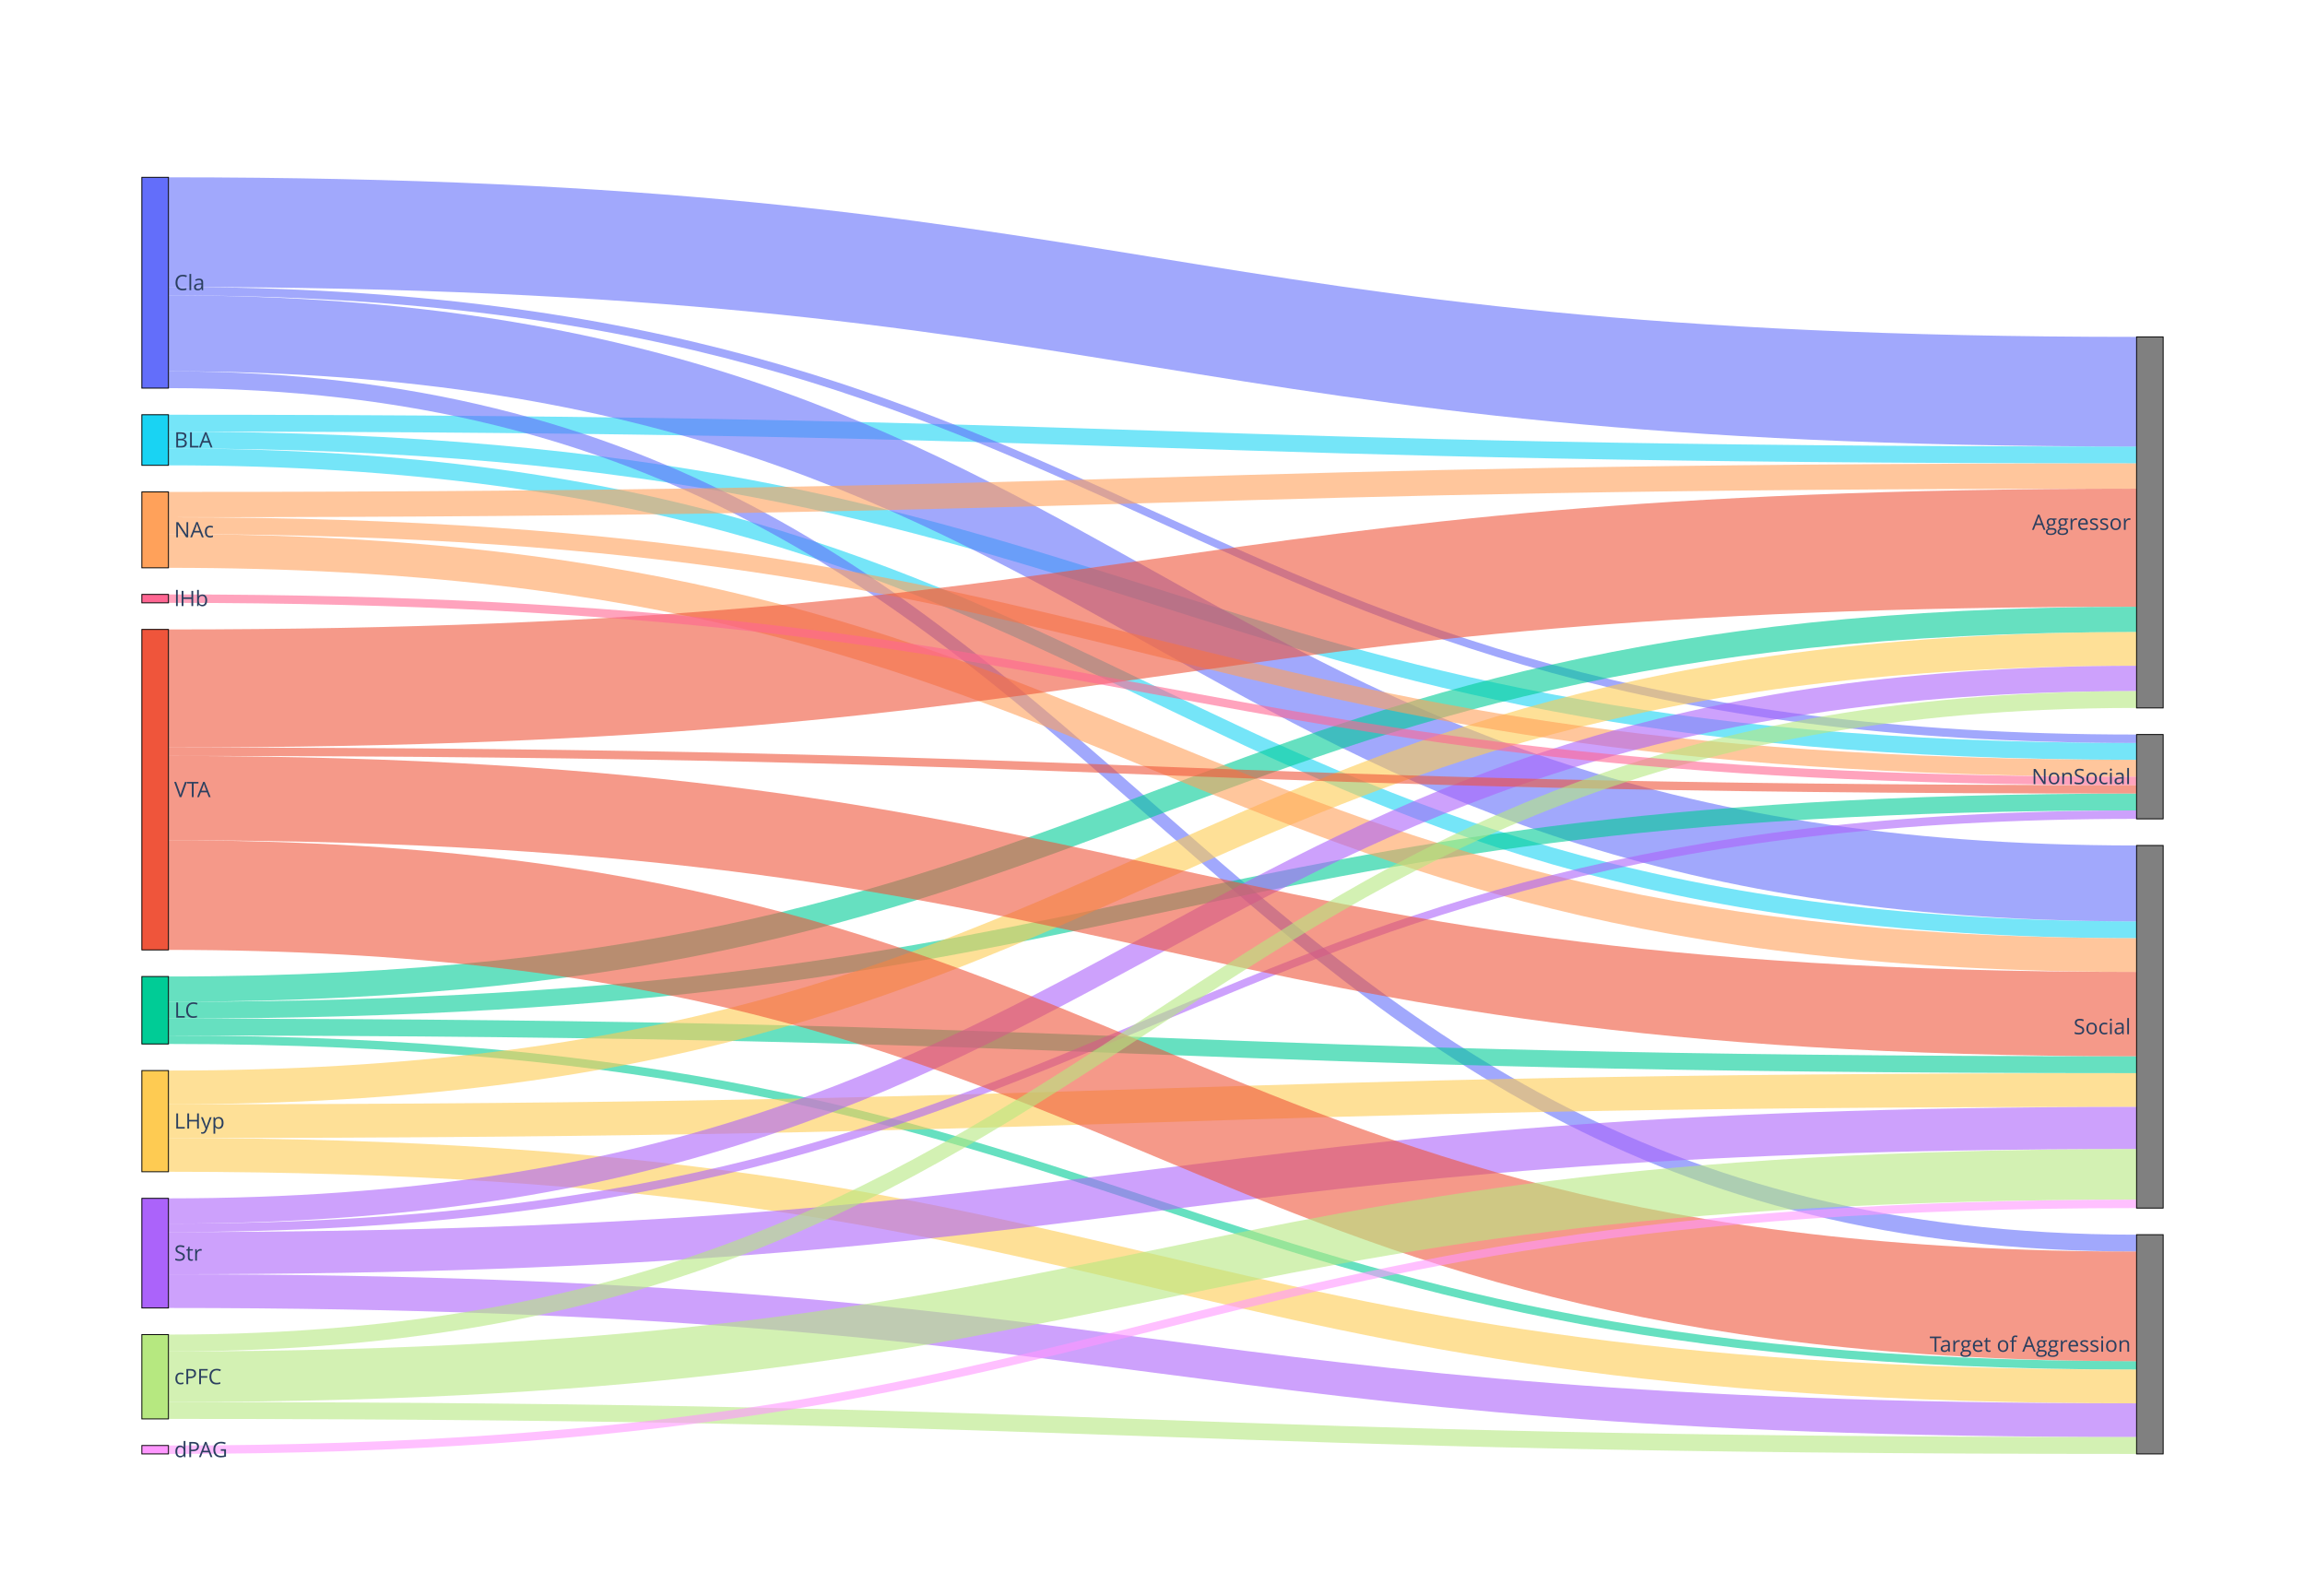
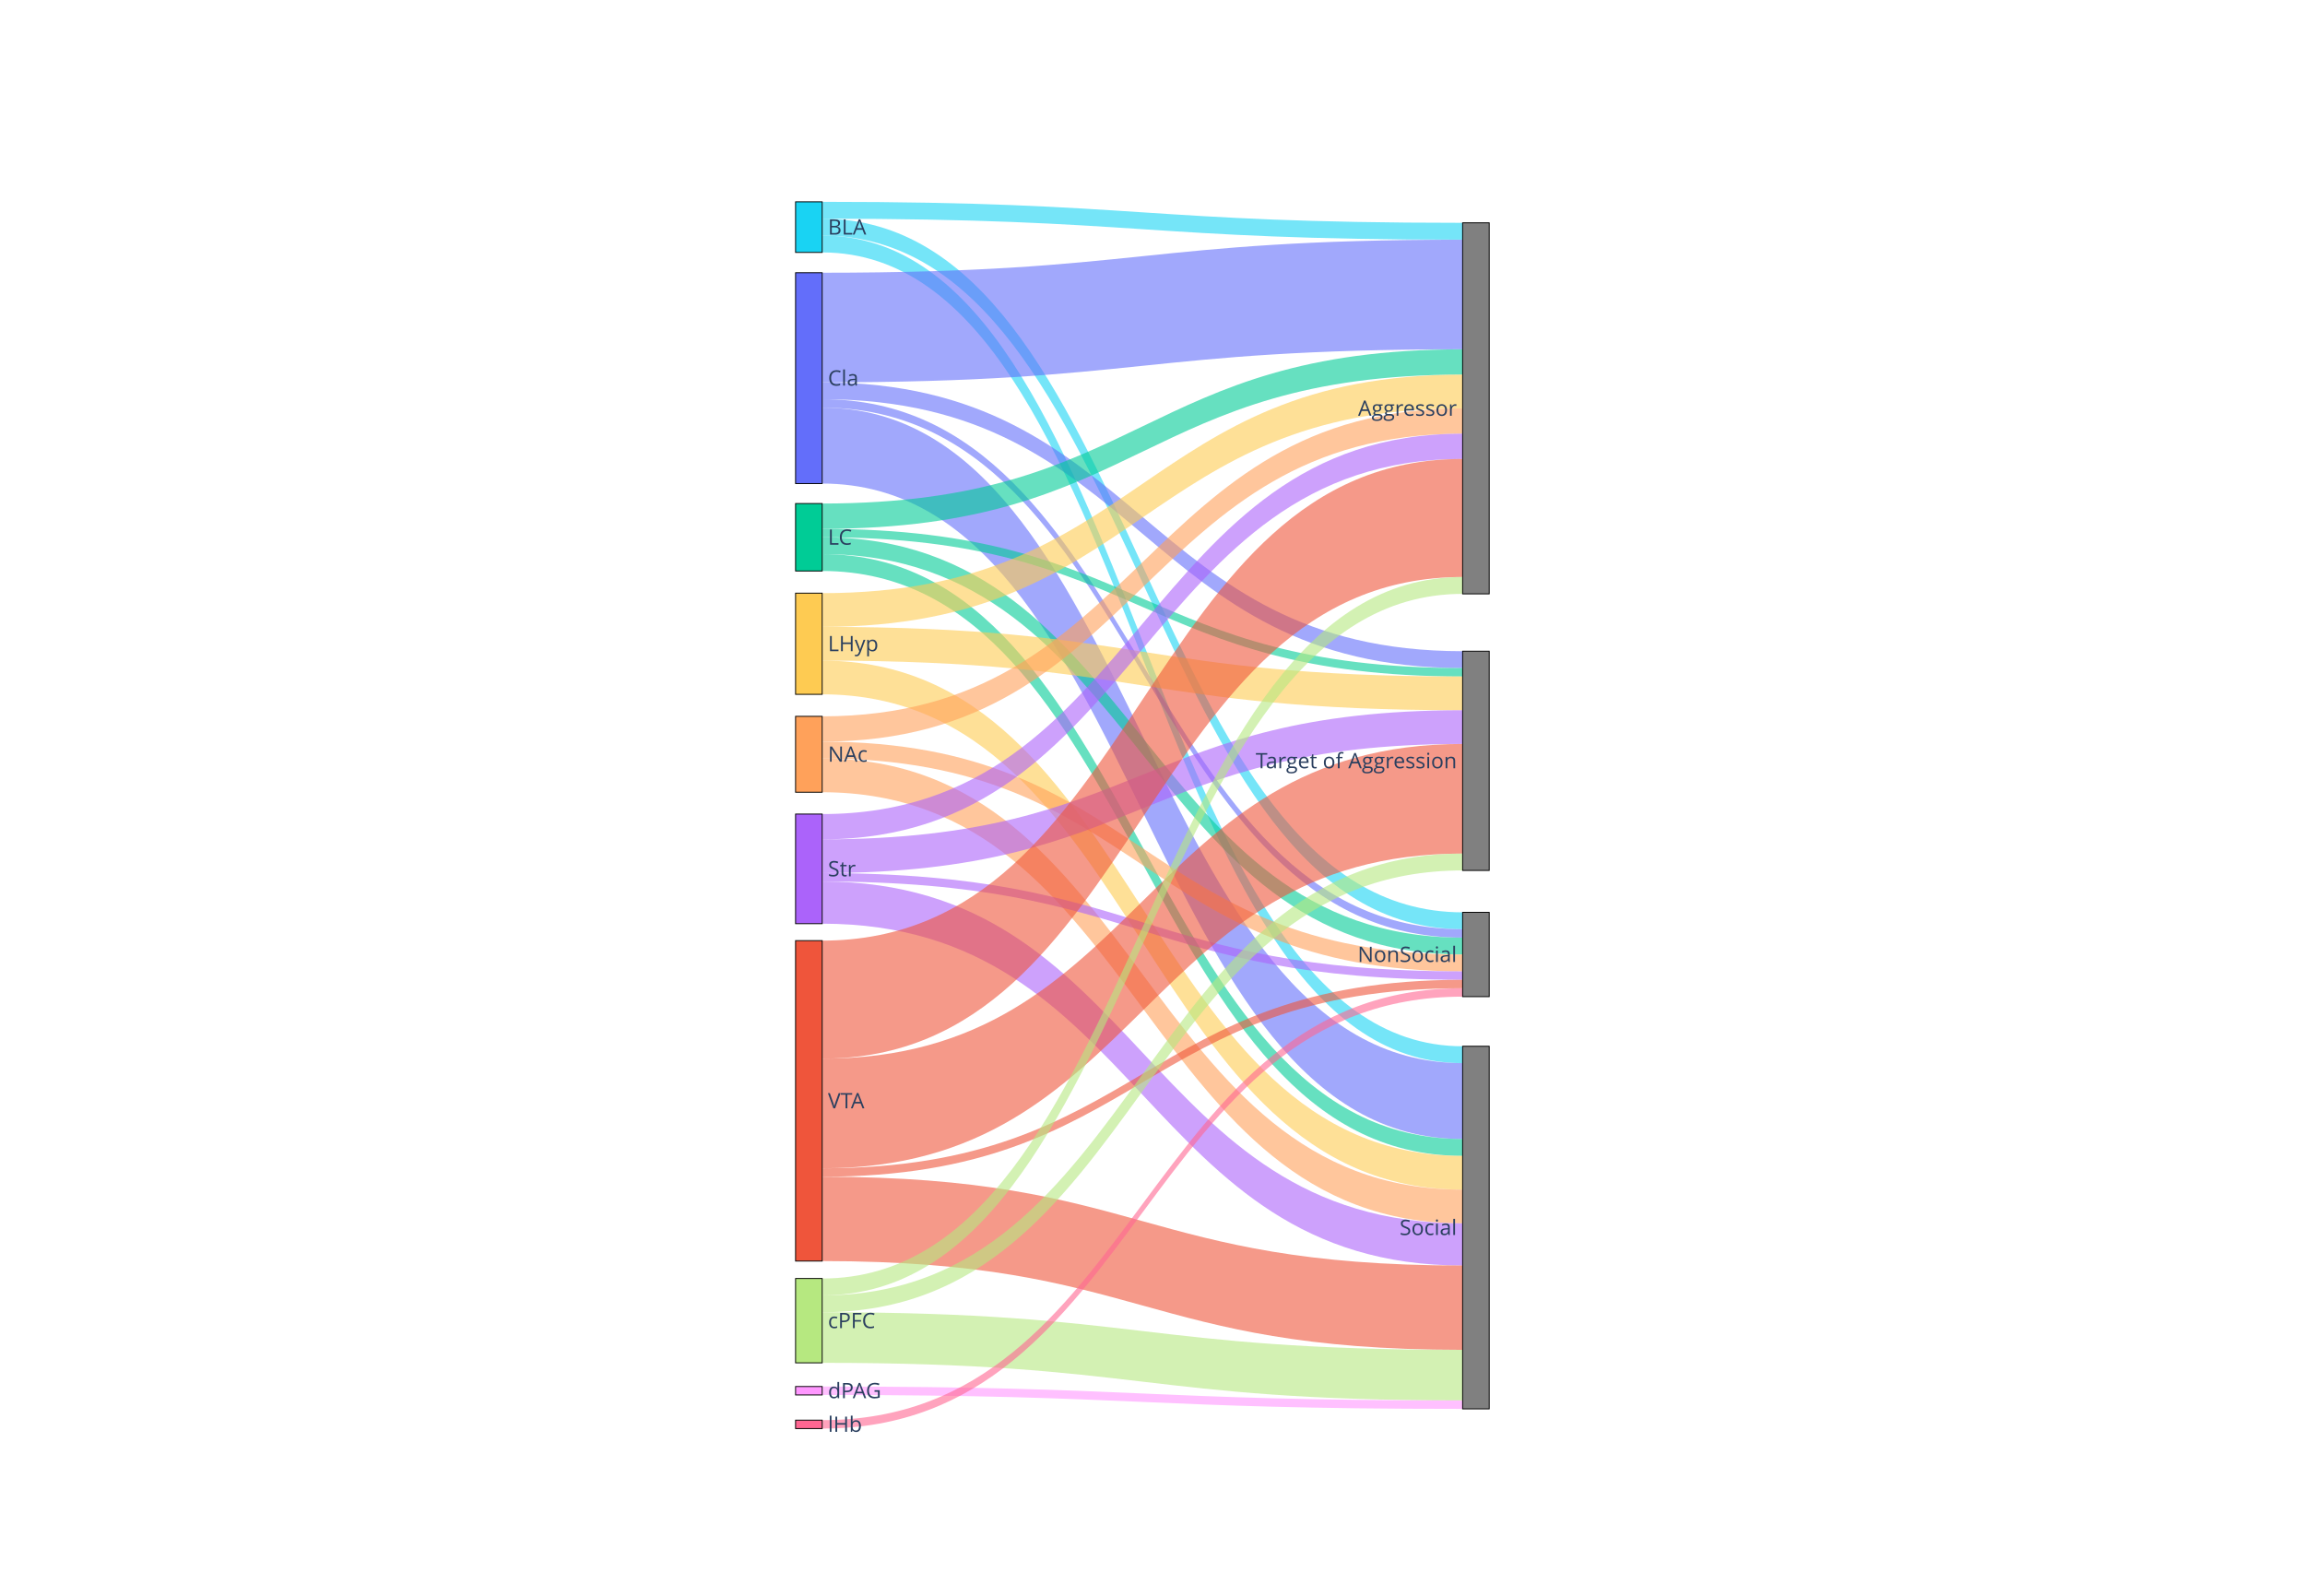
- <svg xmlns="http://www.w3.org/2000/svg" class="main-svg" width="1300" height="900" viewBox="0 0 1300 900" style="">
+ <svg xmlns="http://www.w3.org/2000/svg" class="main-svg" width="1300" height="900" style="" viewBox="0 0 1300 900">
  <rect x="0" y="0" width="1300" height="900" style="fill: rgb(255, 255, 255); fill-opacity: 1;" />
-   <defs id="defs-246e08">
+   <defs id="defs-c82673">
    <g class="clips" />
    <g class="gradients" />
    <g class="patterns" />
  </defs>
  <g class="bglayer" />
  <g class="layer-below">
    <g class="imagelayer" />
    <g class="shapelayer" />
  </g>
  <g class="cartesianlayer" />
  <g class="polarlayer" />
  <g class="smithlayer" />
  <g class="ternarylayer" />
  <g class="geolayer" />
  <g class="funnelarealayer" />
  <g class="pielayer" />
  <g class="iciclelayer" />
  <g class="treemaplayer" />
  <g class="sunburstlayer" />
  <g class="glimages" />
  <g class="sankey" transform="translate(80,100)matrix(1 0 0 1 0 0)" style="box-sizing: content-box; position: absolute; left: 0px; shape-rendering: geometricprecision; pointer-events: none;">
    <g class="sankey-links" style="fill: none;">
-       <path class="sankey-link" d="M15,133.902C570,133.902 570,151.829 1125,151.829L1125,161.341C570,161.341 570,143.415 15,143.415Z" style="stroke: rgb(68, 68, 68); stroke-opacity: 1; fill: rgb(25, 211, 243); fill-opacity: 0.6; stroke-width: 0; opacity: 1;" />
-       <path class="sankey-link" d="M15,143.415C570,143.415 570,319.024 1125,319.024L1125,328.537C570,328.537 570,152.927 15,152.927Z" style="stroke: rgb(68, 68, 68); stroke-opacity: 1; fill: rgb(25, 211, 243); fill-opacity: 0.6; stroke-width: 0; opacity: 1;" />
-       <path class="sankey-link" d="M15,152.927C570,152.927 570,419.634 1125,419.634L1125,429.146C570,429.146 570,162.439 15,162.439Z" style="stroke: rgb(68, 68, 68); stroke-opacity: 1; fill: rgb(25, 211, 243); fill-opacity: 0.6; stroke-width: 0; opacity: 1;" />
-       <path class="sankey-link" d="M15,2.8421709430404007e-13C570,2.8421709430404007e-13 570,90 1125,90L1125,151.829C570,151.829 570,61.829 15,61.829Z" style="stroke: rgb(68, 68, 68); stroke-opacity: 1; fill: rgb(99, 110, 250); fill-opacity: 0.6; stroke-width: 0; opacity: 1;" />
-       <path class="sankey-link" d="M15,61.829C570,61.829 570,314.268 1125,314.268L1125,319.024C570,319.024 570,66.585 15,66.585Z" style="stroke: rgb(68, 68, 68); stroke-opacity: 1; fill: rgb(99, 110, 250); fill-opacity: 0.6; stroke-width: 0; opacity: 1;" />
-       <path class="sankey-link" d="M15,66.585C570,66.585 570,376.829 1125,376.829L1125,419.634C570,419.634 570,109.39 15,109.39Z" style="stroke: rgb(68, 68, 68); stroke-opacity: 1; fill: rgb(99, 110, 250); fill-opacity: 0.6; stroke-width: 0; opacity: 1;" />
-       <path class="sankey-link" d="M15,109.39C570,109.39 570,596.341 1125,596.341L1125,605.854C570,605.854 570,118.902 15,118.902Z" style="stroke: rgb(68, 68, 68); stroke-opacity: 1; fill: rgb(99, 110, 250); fill-opacity: 0.6; stroke-width: 0; opacity: 1;" />
-       <path class="sankey-link" d="M15,450.732C570,450.732 570,242.195 1125,242.195L1125,256.463C570,256.463 570,465 15,465Z" style="stroke: rgb(68, 68, 68); stroke-opacity: 1; fill: rgb(0, 204, 150); fill-opacity: 0.6; stroke-width: 0; opacity: 1;" />
-       <path class="sankey-link" d="M15,465C570,465 570,347.561 1125,347.561L1125,357.073C570,357.073 570,474.512 15,474.512Z" style="stroke: rgb(68, 68, 68); stroke-opacity: 1; fill: rgb(0, 204, 150); fill-opacity: 0.6; stroke-width: 0; opacity: 1;" />
-       <path class="sankey-link" d="M15,474.512C570,474.512 570,495.732 1125,495.732L1125,505.244C570,505.244 570,484.024 15,484.024Z" style="stroke: rgb(68, 68, 68); stroke-opacity: 1; fill: rgb(0, 204, 150); fill-opacity: 0.6; stroke-width: 0; opacity: 1;" />
-       <path class="sankey-link" d="M15,484.024C570,484.024 570,667.683 1125,667.683L1125,672.439C570,672.439 570,488.78 15,488.78Z" style="stroke: rgb(68, 68, 68); stroke-opacity: 1; fill: rgb(0, 204, 150); fill-opacity: 0.6; stroke-width: 0; opacity: 1;" />
-       <path class="sankey-link" d="M15,503.78C570,503.78 570,256.463 1125,256.463L1125,275.488C570,275.488 570,522.805 15,522.805Z" style="stroke: rgb(68, 68, 68); stroke-opacity: 1; fill: rgb(254, 203, 82); fill-opacity: 0.6; stroke-width: 0; opacity: 1;" />
-       <path class="sankey-link" d="M15,522.805C570,522.805 570,505.244 1125,505.244L1125,524.268C570,524.268 570,541.829 15,541.829Z" style="stroke: rgb(68, 68, 68); stroke-opacity: 1; fill: rgb(254, 203, 82); fill-opacity: 0.6; stroke-width: 0; opacity: 1;" />
-       <path class="sankey-link" d="M15,541.829C570,541.829 570,672.439 1125,672.439L1125,691.463C570,691.463 570,560.854 15,560.854Z" style="stroke: rgb(68, 68, 68); stroke-opacity: 1; fill: rgb(254, 203, 82); fill-opacity: 0.6; stroke-width: 0; opacity: 1;" />
-       <path class="sankey-link" d="M15,177.439C570,177.439 570,161.341 1125,161.341L1125,175.61C570,175.61 570,191.707 15,191.707Z" style="stroke: rgb(68, 68, 68); stroke-opacity: 1; fill: rgb(255, 161, 90); fill-opacity: 0.6; stroke-width: 0; opacity: 1;" />
-       <path class="sankey-link" d="M15,191.707C570,191.707 570,328.537 1125,328.537L1125,338.049C570,338.049 570,201.22 15,201.22Z" style="stroke: rgb(68, 68, 68); stroke-opacity: 1; fill: rgb(255, 161, 90); fill-opacity: 0.6; stroke-width: 0; opacity: 1;" />
-       <path class="sankey-link" d="M15,201.22C570,201.22 570,429.146 1125,429.146L1125,448.171C570,448.171 570,220.244 15,220.244Z" style="stroke: rgb(68, 68, 68); stroke-opacity: 1; fill: rgb(255, 161, 90); fill-opacity: 0.6; stroke-width: 0; opacity: 1;" />
-       <path class="sankey-link" d="M15,575.854C570,575.854 570,275.488 1125,275.488L1125,289.756C570,289.756 570,590.122 15,590.122Z" style="stroke: rgb(68, 68, 68); stroke-opacity: 1; fill: rgb(171, 99, 250); fill-opacity: 0.6; stroke-width: 0; opacity: 1;" />
-       <path class="sankey-link" d="M15,590.122C570,590.122 570,357.073 1125,357.073L1125,361.829C570,361.829 570,594.878 15,594.878Z" style="stroke: rgb(68, 68, 68); stroke-opacity: 1; fill: rgb(171, 99, 250); fill-opacity: 0.6; stroke-width: 0; opacity: 1;" />
-       <path class="sankey-link" d="M15,594.878C570,594.878 570,524.268 1125,524.268L1125,548.049C570,548.049 570,618.659 15,618.659Z" style="stroke: rgb(68, 68, 68); stroke-opacity: 1; fill: rgb(171, 99, 250); fill-opacity: 0.6; stroke-width: 0; opacity: 1;" />
-       <path class="sankey-link" d="M15,618.659C570,618.659 570,691.463 1125,691.463L1125,710.488C570,710.488 570,637.683 15,637.683Z" style="stroke: rgb(68, 68, 68); stroke-opacity: 1; fill: rgb(171, 99, 250); fill-opacity: 0.6; stroke-width: 0; opacity: 1;" />
-       <path class="sankey-link" d="M15,255C570,255 570,175.61 1125,175.61L1125,242.195C570,242.195 570,321.585 15,321.585Z" style="stroke: rgb(68, 68, 68); stroke-opacity: 1; fill: rgb(239, 85, 59); fill-opacity: 0.6; stroke-width: 0; opacity: 1;" />
-       <path class="sankey-link" d="M15,321.585C570,321.585 570,342.805 1125,342.805L1125,347.561C570,347.561 570,326.341 15,326.341Z" style="stroke: rgb(68, 68, 68); stroke-opacity: 1; fill: rgb(239, 85, 59); fill-opacity: 0.6; stroke-width: 0; opacity: 1;" />
-       <path class="sankey-link" d="M15,326.341C570,326.341 570,448.171 1125,448.171L1125,495.732C570,495.732 570,373.902 15,373.902Z" style="stroke: rgb(68, 68, 68); stroke-opacity: 1; fill: rgb(239, 85, 59); fill-opacity: 0.6; stroke-width: 0; opacity: 1;" />
-       <path class="sankey-link" d="M15,373.902C570,373.902 570,605.854 1125,605.854L1125,667.683C570,667.683 570,435.732 15,435.732Z" style="stroke: rgb(68, 68, 68); stroke-opacity: 1; fill: rgb(239, 85, 59); fill-opacity: 0.6; stroke-width: 0; opacity: 1;" />
-       <path class="sankey-link" d="M15,652.683C570,652.683 570,289.756 1125,289.756L1125,299.268C570,299.268 570,662.195 15,662.195Z" style="stroke: rgb(68, 68, 68); stroke-opacity: 1; fill: rgb(182, 232, 128); fill-opacity: 0.6; stroke-width: 0; opacity: 1;" />
-       <path class="sankey-link" d="M15,662.195C570,662.195 570,548.049 1125,548.049L1125,576.585C570,576.585 570,690.732 15,690.732Z" style="stroke: rgb(68, 68, 68); stroke-opacity: 1; fill: rgb(182, 232, 128); fill-opacity: 0.6; stroke-width: 0; opacity: 1;" />
-       <path class="sankey-link" d="M15,690.732C570,690.732 570,710.488 1125,710.488L1125,720C570,720 570,700.244 15,700.244Z" style="stroke: rgb(68, 68, 68); stroke-opacity: 1; fill: rgb(182, 232, 128); fill-opacity: 0.6; stroke-width: 0; opacity: 1;" />
-       <path class="sankey-link" d="M15,715.244C570,715.244 570,576.585 1125,576.585L1125,581.341C570,581.341 570,720 15,720Z" style="stroke: rgb(68, 68, 68); stroke-opacity: 1; fill: rgb(255, 151, 255); fill-opacity: 0.6; stroke-width: 0; opacity: 1;" />
-       <path class="sankey-link" d="M15,235.244C570,235.244 570,338.049 1125,338.049L1125,342.805C570,342.805 570,240 15,240Z" style="stroke: rgb(68, 68, 68); stroke-opacity: 1; fill: rgb(255, 102, 146); fill-opacity: 0.6; stroke-width: 0; opacity: 1;" />
+       <path class="sankey-link" d="M383.7,13.829C564.3,13.829 564.3,25.668 744.9,25.668L744.9,35.18C564.3,35.18 564.3,23.341 383.7,23.341Z" style="stroke: rgb(68, 68, 68); stroke-opacity: 1; fill: rgb(25, 211, 243); fill-opacity: 0.6; stroke-width: 0; opacity: 1;" />
+       <path class="sankey-link" d="M383.7,23.341C564.3,23.341 564.3,414.541 744.9,414.541L744.9,424.054C564.3,424.054 564.3,32.854 383.7,32.854Z" style="stroke: rgb(68, 68, 68); stroke-opacity: 1; fill: rgb(25, 211, 243); fill-opacity: 0.6; stroke-width: 0; opacity: 1;" />
+       <path class="sankey-link" d="M383.7,32.854C564.3,32.854 564.3,490.076 744.9,490.076L744.9,499.588C564.3,499.588 564.3,42.366 383.7,42.366Z" style="stroke: rgb(68, 68, 68); stroke-opacity: 1; fill: rgb(25, 211, 243); fill-opacity: 0.6; stroke-width: 0; opacity: 1;" />
+       <path class="sankey-link" d="M383.7,53.817C564.3,53.817 564.3,35.18 744.9,35.18L744.9,97.01C564.3,97.01 564.3,115.646 383.7,115.646Z" style="stroke: rgb(68, 68, 68); stroke-opacity: 1; fill: rgb(99, 110, 250); fill-opacity: 0.6; stroke-width: 0; opacity: 1;" />
+       <path class="sankey-link" d="M383.7,125.159C564.3,125.159 564.3,424.054 744.9,424.054L744.9,428.81C564.3,428.81 564.3,129.915 383.7,129.915Z" style="stroke: rgb(68, 68, 68); stroke-opacity: 1; fill: rgb(99, 110, 250); fill-opacity: 0.6; stroke-width: 0; opacity: 1;" />
+       <path class="sankey-link" d="M383.7,129.915C564.3,129.915 564.3,499.588 744.9,499.588L744.9,542.393C564.3,542.393 564.3,172.72 383.7,172.72Z" style="stroke: rgb(68, 68, 68); stroke-opacity: 1; fill: rgb(99, 110, 250); fill-opacity: 0.6; stroke-width: 0; opacity: 1;" />
+       <path class="sankey-link" d="M383.7,115.646C564.3,115.646 564.3,267.263 744.9,267.263L744.9,276.776C564.3,276.776 564.3,125.159 383.7,125.159Z" style="stroke: rgb(68, 68, 68); stroke-opacity: 1; fill: rgb(99, 110, 250); fill-opacity: 0.6; stroke-width: 0; opacity: 1;" />
+       <path class="sankey-link" d="M383.7,183.98C564.3,183.98 564.3,97.01 744.9,97.01L744.9,111.278C564.3,111.278 564.3,198.249 383.7,198.249Z" style="stroke: rgb(68, 68, 68); stroke-opacity: 1; fill: rgb(0, 204, 150); fill-opacity: 0.6; stroke-width: 0; opacity: 1;" />
+       <path class="sankey-link" d="M383.7,203.005C564.3,203.005 564.3,428.81 744.9,428.81L744.9,438.322C564.3,438.322 564.3,212.517 383.7,212.517Z" style="stroke: rgb(68, 68, 68); stroke-opacity: 1; fill: rgb(0, 204, 150); fill-opacity: 0.6; stroke-width: 0; opacity: 1;" />
+       <path class="sankey-link" d="M383.7,212.517C564.3,212.517 564.3,542.393 744.9,542.393L744.9,551.905C564.3,551.905 564.3,222.029 383.7,222.029Z" style="stroke: rgb(68, 68, 68); stroke-opacity: 1; fill: rgb(0, 204, 150); fill-opacity: 0.6; stroke-width: 0; opacity: 1;" />
+       <path class="sankey-link" d="M383.7,198.249C564.3,198.249 564.3,276.776 744.9,276.776L744.9,281.532C564.3,281.532 564.3,203.005 383.7,203.005Z" style="stroke: rgb(68, 68, 68); stroke-opacity: 1; fill: rgb(0, 204, 150); fill-opacity: 0.6; stroke-width: 0; opacity: 1;" />
+       <path class="sankey-link" d="M383.7,234.527C564.3,234.527 564.3,111.278 744.9,111.278L744.9,130.302C564.3,130.302 564.3,253.551 383.7,253.551Z" style="stroke: rgb(68, 68, 68); stroke-opacity: 1; fill: rgb(254, 203, 82); fill-opacity: 0.6; stroke-width: 0; opacity: 1;" />
+       <path class="sankey-link" d="M383.7,272.576C564.3,272.576 564.3,551.905 744.9,551.905L744.9,570.929C564.3,570.929 564.3,291.6 383.7,291.6Z" style="stroke: rgb(68, 68, 68); stroke-opacity: 1; fill: rgb(254, 203, 82); fill-opacity: 0.6; stroke-width: 0; opacity: 1;" />
+       <path class="sankey-link" d="M383.7,253.551C564.3,253.551 564.3,281.532 744.9,281.532L744.9,300.556C564.3,300.556 564.3,272.576 383.7,272.576Z" style="stroke: rgb(68, 68, 68); stroke-opacity: 1; fill: rgb(254, 203, 82); fill-opacity: 0.6; stroke-width: 0; opacity: 1;" />
+       <path class="sankey-link" d="M383.7,304.002C564.3,304.002 564.3,130.302 744.9,130.302L744.9,144.571C564.3,144.571 564.3,318.271 383.7,318.271Z" style="stroke: rgb(68, 68, 68); stroke-opacity: 1; fill: rgb(255, 161, 90); fill-opacity: 0.6; stroke-width: 0; opacity: 1;" />
+       <path class="sankey-link" d="M383.7,318.271C564.3,318.271 564.3,438.322 744.9,438.322L744.9,447.834C564.3,447.834 564.3,327.783 383.7,327.783Z" style="stroke: rgb(68, 68, 68); stroke-opacity: 1; fill: rgb(255, 161, 90); fill-opacity: 0.6; stroke-width: 0; opacity: 1;" />
+       <path class="sankey-link" d="M383.7,327.783C564.3,327.783 564.3,570.929 744.9,570.929L744.9,589.954C564.3,589.954 564.3,346.807 383.7,346.807Z" style="stroke: rgb(68, 68, 68); stroke-opacity: 1; fill: rgb(255, 161, 90); fill-opacity: 0.6; stroke-width: 0; opacity: 1;" />
+       <path class="sankey-link" d="M383.7,359.115C564.3,359.115 564.3,144.571 744.9,144.571L744.9,158.839C564.3,158.839 564.3,373.383 383.7,373.383Z" style="stroke: rgb(68, 68, 68); stroke-opacity: 1; fill: rgb(171, 99, 250); fill-opacity: 0.6; stroke-width: 0; opacity: 1;" />
+       <path class="sankey-link" d="M383.7,392.407C564.3,392.407 564.3,447.834 744.9,447.834L744.9,452.59C564.3,452.59 564.3,397.163 383.7,397.163Z" style="stroke: rgb(68, 68, 68); stroke-opacity: 1; fill: rgb(171, 99, 250); fill-opacity: 0.6; stroke-width: 0; opacity: 1;" />
+       <path class="sankey-link" d="M383.7,397.163C564.3,397.163 564.3,589.954 744.9,589.954L744.9,613.734C564.3,613.734 564.3,420.944 383.7,420.944Z" style="stroke: rgb(68, 68, 68); stroke-opacity: 1; fill: rgb(171, 99, 250); fill-opacity: 0.6; stroke-width: 0; opacity: 1;" />
+       <path class="sankey-link" d="M383.7,373.383C564.3,373.383 564.3,300.556 744.9,300.556L744.9,319.58C564.3,319.58 564.3,392.407 383.7,392.407Z" style="stroke: rgb(68, 68, 68); stroke-opacity: 1; fill: rgb(171, 99, 250); fill-opacity: 0.6; stroke-width: 0; opacity: 1;" />
+       <path class="sankey-link" d="M383.7,430.493C564.3,430.493 564.3,158.839 744.9,158.839L744.9,225.424C564.3,225.424 564.3,497.078 383.7,497.078Z" style="stroke: rgb(68, 68, 68); stroke-opacity: 1; fill: rgb(239, 85, 59); fill-opacity: 0.6; stroke-width: 0; opacity: 1;" />
+       <path class="sankey-link" d="M383.7,558.907C564.3,558.907 564.3,452.59 744.9,452.59L744.9,457.346C564.3,457.346 564.3,563.663 383.7,563.663Z" style="stroke: rgb(68, 68, 68); stroke-opacity: 1; fill: rgb(239, 85, 59); fill-opacity: 0.6; stroke-width: 0; opacity: 1;" />
+       <path class="sankey-link" d="M383.7,563.663C564.3,563.663 564.3,613.734 744.9,613.734L744.9,661.295C564.3,661.295 564.3,611.224 383.7,611.224Z" style="stroke: rgb(68, 68, 68); stroke-opacity: 1; fill: rgb(239, 85, 59); fill-opacity: 0.6; stroke-width: 0; opacity: 1;" />
+       <path class="sankey-link" d="M383.7,497.078C564.3,497.078 564.3,319.58 744.9,319.58L744.9,381.41C564.3,381.41 564.3,558.907 383.7,558.907Z" style="stroke: rgb(68, 68, 68); stroke-opacity: 1; fill: rgb(239, 85, 59); fill-opacity: 0.6; stroke-width: 0; opacity: 1;" />
+       <path class="sankey-link" d="M383.7,621.059C564.3,621.059 564.3,225.424 744.9,225.424L744.9,234.937C564.3,234.937 564.3,630.571 383.7,630.571Z" style="stroke: rgb(68, 68, 68); stroke-opacity: 1; fill: rgb(182, 232, 128); fill-opacity: 0.6; stroke-width: 0; opacity: 1;" />
+       <path class="sankey-link" d="M383.7,640.083C564.3,640.083 564.3,661.295 744.9,661.295L744.9,689.832C564.3,689.832 564.3,668.62 383.7,668.62Z" style="stroke: rgb(68, 68, 68); stroke-opacity: 1; fill: rgb(182, 232, 128); fill-opacity: 0.6; stroke-width: 0; opacity: 1;" />
+       <path class="sankey-link" d="M383.7,630.571C564.3,630.571 564.3,381.41 744.9,381.41L744.9,390.922C564.3,390.922 564.3,640.083 383.7,640.083Z" style="stroke: rgb(68, 68, 68); stroke-opacity: 1; fill: rgb(182, 232, 128); fill-opacity: 0.6; stroke-width: 0; opacity: 1;" />
+       <path class="sankey-link" d="M383.7,681.973C564.3,681.973 564.3,689.832 744.9,689.832L744.9,694.588C564.3,694.588 564.3,686.729 383.7,686.729Z" style="stroke: rgb(68, 68, 68); stroke-opacity: 1; fill: rgb(255, 151, 255); fill-opacity: 0.6; stroke-width: 0; opacity: 1;" />
+       <path class="sankey-link" d="M383.7,700.939C564.3,700.939 564.3,457.346 744.9,457.346L744.9,462.102C564.3,462.102 564.3,705.695 383.7,705.695Z" style="stroke: rgb(68, 68, 68); stroke-opacity: 1; fill: rgb(255, 102, 146); fill-opacity: 0.6; stroke-width: 0; opacity: 1;" />
    </g>
-     <g class="sankey-node-set" style="cursor: move;">
-       <g class="sankey-node" transform="translate(1125.000,90.000)" style="opacity: 1;">
+     <g class="sankey-node-set" style="cursor: ns-resize;">
+       <g class="sankey-node" transform="translate(744.900,25.668)" style="opacity: 1;">
        <rect class="node-rect" width="15" height="209.268" style="stroke-width: 0.5; stroke: rgb(0, 0, 0); stroke-opacity: 1; fill: rgb(128, 128, 128); fill-opacity: 1;" />
        <text class="node-label" data-notex="1" x="0" y="0" text-anchor="end" transform="translate(-3.25,108.8341)" style="cursor: default; font-family: 'Open Sans', verdana, arial, sans-serif; font-size: 12px; fill: rgb(42, 63, 95); fill-opacity: 1; white-space: pre; text-shadow: white 1px 1px 1px, white -1px -1px 1px, white 1px -1px 1px, white -1px 1px 1px;">Aggressor</text>
      </g>
-       <g class="sankey-node" transform="translate(1125.000,314.268)" style="opacity: 1;">
+       <g class="sankey-node" transform="translate(744.900,267.263)" style="opacity: 1;">
+         <rect class="node-rect" width="15" height="123.659" style="stroke-width: 0.5; stroke: rgb(0, 0, 0); stroke-opacity: 1; fill: rgb(128, 128, 128); fill-opacity: 1;" />
+         <text class="node-label" data-notex="1" x="0" y="0" text-anchor="end" transform="translate(-3.25,66.02927)" style="cursor: default; font-family: 'Open Sans', verdana, arial, sans-serif; font-size: 12px; fill: rgb(42, 63, 95); fill-opacity: 1; white-space: pre; text-shadow: white 1px 1px 1px, white -1px -1px 1px, white 1px -1px 1px, white -1px 1px 1px;">Target of Aggression</text>
+       </g>
+       <g class="sankey-node" transform="translate(744.900,414.541)" style="opacity: 1;">
        <rect class="node-rect" width="15" height="47.561" style="stroke-width: 0.5; stroke: rgb(0, 0, 0); stroke-opacity: 1; fill: rgb(128, 128, 128); fill-opacity: 1;" />
        <text class="node-label" data-notex="1" x="0" y="0" text-anchor="end" transform="translate(-3.25,27.98049)" style="cursor: default; font-family: 'Open Sans', verdana, arial, sans-serif; font-size: 12px; fill: rgb(42, 63, 95); fill-opacity: 1; white-space: pre; text-shadow: white 1px 1px 1px, white -1px -1px 1px, white 1px -1px 1px, white -1px 1px 1px;">NonSocial</text>
      </g>
-       <g class="sankey-node" transform="translate(1125.000,376.829)" style="opacity: 1;">
+       <g class="sankey-node" transform="translate(744.900,490.076)" style="opacity: 1;">
        <rect class="node-rect" width="15" height="204.512" style="stroke-width: 0.5; stroke: rgb(0, 0, 0); stroke-opacity: 1; fill: rgb(128, 128, 128); fill-opacity: 1;" />
        <text class="node-label" data-notex="1" x="0" y="0" text-anchor="end" transform="translate(-3.25,106.4561)" style="cursor: default; font-family: 'Open Sans', verdana, arial, sans-serif; font-size: 12px; fill: rgb(42, 63, 95); fill-opacity: 1; white-space: pre; text-shadow: white 1px 1px 1px, white -1px -1px 1px, white 1px -1px 1px, white -1px 1px 1px;">Social</text>
      </g>
-       <g class="sankey-node" transform="translate(1125.000,596.341)" style="opacity: 1;">
-         <rect class="node-rect" width="15" height="123.659" style="stroke-width: 0.5; stroke: rgb(0, 0, 0); stroke-opacity: 1; fill: rgb(128, 128, 128); fill-opacity: 1;" />
-         <text class="node-label" data-notex="1" x="0" y="0" text-anchor="end" transform="translate(-3.25,66.02927)" style="cursor: default; font-family: 'Open Sans', verdana, arial, sans-serif; font-size: 12px; fill: rgb(42, 63, 95); fill-opacity: 1; white-space: pre; text-shadow: white 1px 1px 1px, white -1px -1px 1px, white 1px -1px 1px, white -1px 1px 1px;">Target of Aggression</text>
+       <g class="sankey-node" transform="translate(368.700,13.829)" style="opacity: 1;">
+         <rect class="node-rect" width="15" height="28.537" style="stroke-width: 0.5; stroke: rgb(0, 0, 0); stroke-opacity: 1; fill: rgb(25, 211, 243); fill-opacity: 1;" />
+         <text class="node-label" data-notex="1" x="0" y="0" text-anchor="start" transform="translate(18.25,18.46829)" style="cursor: default; font-family: 'Open Sans', verdana, arial, sans-serif; font-size: 12px; fill: rgb(42, 63, 95); fill-opacity: 1; white-space: pre; text-shadow: white 1px 1px 1px, white -1px -1px 1px, white 1px -1px 1px, white -1px 1px 1px;">BLA</text>
      </g>
-       <g class="sankey-node" transform="translate(0.000,0.000)" style="opacity: 1;">
+       <g class="sankey-node" transform="translate(368.700,53.817)" style="opacity: 1;">
        <rect class="node-rect" width="15" height="118.902" style="stroke-width: 0.5; stroke: rgb(0, 0, 0); stroke-opacity: 1; fill: rgb(99, 110, 250); fill-opacity: 1;" />
        <text class="node-label" data-notex="1" x="0" y="0" text-anchor="start" transform="translate(18.25,63.65122)" style="cursor: default; font-family: 'Open Sans', verdana, arial, sans-serif; font-size: 12px; fill: rgb(42, 63, 95); fill-opacity: 1; white-space: pre; text-shadow: white 1px 1px 1px, white -1px -1px 1px, white 1px -1px 1px, white -1px 1px 1px;">Cla</text>
      </g>
-       <g class="sankey-node" transform="translate(0.000,255.000)" style="opacity: 1;">
+       <g class="sankey-node" transform="translate(368.700,183.980)" style="opacity: 1;">
+         <rect class="node-rect" width="15" height="38.049" style="stroke-width: 0.5; stroke: rgb(0, 0, 0); stroke-opacity: 1; fill: rgb(0, 204, 150); fill-opacity: 1;" />
+         <text class="node-label" data-notex="1" x="0" y="0" text-anchor="start" transform="translate(18.25,23.22439)" style="cursor: default; font-family: 'Open Sans', verdana, arial, sans-serif; font-size: 12px; fill: rgb(42, 63, 95); fill-opacity: 1; white-space: pre; text-shadow: white 1px 1px 1px, white -1px -1px 1px, white 1px -1px 1px, white -1px 1px 1px;">LC</text>
+       </g>
+       <g class="sankey-node" transform="translate(368.700,234.527)" style="opacity: 1;">
+         <rect class="node-rect" width="15" height="57.073" style="stroke-width: 0.5; stroke: rgb(0, 0, 0); stroke-opacity: 1; fill: rgb(254, 203, 82); fill-opacity: 1;" />
+         <text class="node-label" data-notex="1" x="0" y="0" text-anchor="start" transform="translate(18.25,32.73659)" style="cursor: default; font-family: 'Open Sans', verdana, arial, sans-serif; font-size: 12px; fill: rgb(42, 63, 95); fill-opacity: 1; white-space: pre; text-shadow: white 1px 1px 1px, white -1px -1px 1px, white 1px -1px 1px, white -1px 1px 1px;">LHyp</text>
+       </g>
+       <g class="sankey-node" transform="translate(368.700,304.002)" style="opacity: 1;">
+         <rect class="node-rect" width="15" height="42.805" style="stroke-width: 0.5; stroke: rgb(0, 0, 0); stroke-opacity: 1; fill: rgb(255, 161, 90); fill-opacity: 1;" />
+         <text class="node-label" data-notex="1" x="0" y="0" text-anchor="start" transform="translate(18.25,25.60244)" style="cursor: default; font-family: 'Open Sans', verdana, arial, sans-serif; font-size: 12px; fill: rgb(42, 63, 95); fill-opacity: 1; white-space: pre; text-shadow: white 1px 1px 1px, white -1px -1px 1px, white 1px -1px 1px, white -1px 1px 1px;">NAc</text>
+       </g>
+       <g class="sankey-node" transform="translate(368.700,359.115)" style="opacity: 1;">
+         <rect class="node-rect" width="15" height="61.829" style="stroke-width: 0.5; stroke: rgb(0, 0, 0); stroke-opacity: 1; fill: rgb(171, 99, 250); fill-opacity: 1;" />
+         <text class="node-label" data-notex="1" x="0" y="0" text-anchor="start" transform="translate(18.25,35.11463)" style="cursor: default; font-family: 'Open Sans', verdana, arial, sans-serif; font-size: 12px; fill: rgb(42, 63, 95); fill-opacity: 1; white-space: pre; text-shadow: white 1px 1px 1px, white -1px -1px 1px, white 1px -1px 1px, white -1px 1px 1px;">Str</text>
+       </g>
+       <g class="sankey-node" transform="translate(368.700,430.493)" style="opacity: 1;">
        <rect class="node-rect" width="15" height="180.732" style="stroke-width: 0.5; stroke: rgb(0, 0, 0); stroke-opacity: 1; fill: rgb(239, 85, 59); fill-opacity: 1;" />
        <text class="node-label" data-notex="1" x="0" y="0" text-anchor="start" transform="translate(18.25,94.56585)" style="cursor: default; font-family: 'Open Sans', verdana, arial, sans-serif; font-size: 12px; fill: rgb(42, 63, 95); fill-opacity: 1; white-space: pre; text-shadow: white 1px 1px 1px, white -1px -1px 1px, white 1px -1px 1px, white -1px 1px 1px;">VTA</text>
      </g>
-       <g class="sankey-node" transform="translate(0.000,450.732)" style="opacity: 1;">
-         <rect class="node-rect" width="15" height="38.049" style="stroke-width: 0.5; stroke: rgb(0, 0, 0); stroke-opacity: 1; fill: rgb(0, 204, 150); fill-opacity: 1;" />
-         <text class="node-label" data-notex="1" x="0" y="0" text-anchor="start" transform="translate(18.25,23.22439)" style="cursor: default; font-family: 'Open Sans', verdana, arial, sans-serif; font-size: 12px; fill: rgb(42, 63, 95); fill-opacity: 1; white-space: pre; text-shadow: white 1px 1px 1px, white -1px -1px 1px, white 1px -1px 1px, white -1px 1px 1px;">LC</text>
+       <g class="sankey-node" transform="translate(368.700,621.059)" style="opacity: 1;">
+         <rect class="node-rect" width="15" height="47.561" style="stroke-width: 0.5; stroke: rgb(0, 0, 0); stroke-opacity: 1; fill: rgb(182, 232, 128); fill-opacity: 1;" />
+         <text class="node-label" data-notex="1" x="0" y="0" text-anchor="start" transform="translate(18.25,27.98049)" style="cursor: default; font-family: 'Open Sans', verdana, arial, sans-serif; font-size: 12px; fill: rgb(42, 63, 95); fill-opacity: 1; white-space: pre; text-shadow: white 1px 1px 1px, white -1px -1px 1px, white 1px -1px 1px, white -1px 1px 1px;">cPFC</text>
      </g>
-       <g class="sankey-node" transform="translate(0.000,575.854)" style="opacity: 1;">
-         <rect class="node-rect" width="15" height="61.829" style="stroke-width: 0.5; stroke: rgb(0, 0, 0); stroke-opacity: 1; fill: rgb(171, 99, 250); fill-opacity: 1;" />
-         <text class="node-label" data-notex="1" x="0" y="0" text-anchor="start" transform="translate(18.25,35.11463)" style="cursor: default; font-family: 'Open Sans', verdana, arial, sans-serif; font-size: 12px; fill: rgb(42, 63, 95); fill-opacity: 1; white-space: pre; text-shadow: white 1px 1px 1px, white -1px -1px 1px, white 1px -1px 1px, white -1px 1px 1px;">Str</text>
+       <g class="sankey-node" transform="translate(368.700,681.973)" style="opacity: 1;">
+         <rect class="node-rect" width="15" height="4.756" style="stroke-width: 0.5; stroke: rgb(0, 0, 0); stroke-opacity: 1; fill: rgb(255, 151, 255); fill-opacity: 1;" />
+         <text class="node-label" data-notex="1" x="0" y="0" text-anchor="start" transform="translate(18.25,6.578049)" style="cursor: default; font-family: 'Open Sans', verdana, arial, sans-serif; font-size: 12px; fill: rgb(42, 63, 95); fill-opacity: 1; white-space: pre; text-shadow: white 1px 1px 1px, white -1px -1px 1px, white 1px -1px 1px, white -1px 1px 1px;">dPAG</text>
      </g>
-       <g class="sankey-node" transform="translate(0.000,177.439)" style="opacity: 1;">
-         <rect class="node-rect" width="15" height="42.805" style="stroke-width: 0.5; stroke: rgb(0, 0, 0); stroke-opacity: 1; fill: rgb(255, 161, 90); fill-opacity: 1;" />
-         <text class="node-label" data-notex="1" x="0" y="0" text-anchor="start" transform="translate(18.25,25.60244)" style="cursor: default; font-family: 'Open Sans', verdana, arial, sans-serif; font-size: 12px; fill: rgb(42, 63, 95); fill-opacity: 1; white-space: pre; text-shadow: white 1px 1px 1px, white -1px -1px 1px, white 1px -1px 1px, white -1px 1px 1px;">NAc</text>
-       </g>
-       <g class="sankey-node" transform="translate(0.000,133.902)" style="opacity: 1;">
-         <rect class="node-rect" width="15" height="28.537" style="stroke-width: 0.5; stroke: rgb(0, 0, 0); stroke-opacity: 1; fill: rgb(25, 211, 243); fill-opacity: 1;" />
-         <text class="node-label" data-notex="1" x="0" y="0" text-anchor="start" transform="translate(18.25,18.46829)" style="cursor: default; font-family: 'Open Sans', verdana, arial, sans-serif; font-size: 12px; fill: rgb(42, 63, 95); fill-opacity: 1; white-space: pre; text-shadow: white 1px 1px 1px, white -1px -1px 1px, white 1px -1px 1px, white -1px 1px 1px;">BLA</text>
-       </g>
-       <g class="sankey-node" transform="translate(0.000,235.244)" style="opacity: 1;">
+       <g class="sankey-node" transform="translate(368.700,700.939)" style="opacity: 1;">
        <rect class="node-rect" width="15" height="4.756" style="stroke-width: 0.5; stroke: rgb(0, 0, 0); stroke-opacity: 1; fill: rgb(255, 102, 146); fill-opacity: 1;" />
        <text class="node-label" data-notex="1" x="0" y="0" text-anchor="start" transform="translate(18.25,6.578049)" style="cursor: default; font-family: 'Open Sans', verdana, arial, sans-serif; font-size: 12px; fill: rgb(42, 63, 95); fill-opacity: 1; white-space: pre; text-shadow: white 1px 1px 1px, white -1px -1px 1px, white 1px -1px 1px, white -1px 1px 1px;">lHb</text>
      </g>
-       <g class="sankey-node" transform="translate(0.000,652.683)" style="opacity: 1;">
-         <rect class="node-rect" width="15" height="47.561" style="stroke-width: 0.5; stroke: rgb(0, 0, 0); stroke-opacity: 1; fill: rgb(182, 232, 128); fill-opacity: 1;" />
-         <text class="node-label" data-notex="1" x="0" y="0" text-anchor="start" transform="translate(18.25,27.98049)" style="cursor: default; font-family: 'Open Sans', verdana, arial, sans-serif; font-size: 12px; fill: rgb(42, 63, 95); fill-opacity: 1; white-space: pre; text-shadow: white 1px 1px 1px, white -1px -1px 1px, white 1px -1px 1px, white -1px 1px 1px;">cPFC</text>
-       </g>
-       <g class="sankey-node" transform="translate(0.000,715.244)" style="opacity: 1;">
-         <rect class="node-rect" width="15" height="4.756" style="stroke-width: 0.5; stroke: rgb(0, 0, 0); stroke-opacity: 1; fill: rgb(255, 151, 255); fill-opacity: 1;" />
-         <text class="node-label" data-notex="1" x="0" y="0" text-anchor="start" transform="translate(18.25,6.578049)" style="cursor: default; font-family: 'Open Sans', verdana, arial, sans-serif; font-size: 12px; fill: rgb(42, 63, 95); fill-opacity: 1; white-space: pre; text-shadow: white 1px 1px 1px, white -1px -1px 1px, white 1px -1px 1px, white -1px 1px 1px;">dPAG</text>
-       </g>
-       <g class="sankey-node" transform="translate(0.000,503.780)" style="opacity: 1;">
-         <rect class="node-rect" width="15" height="57.073" style="stroke-width: 0.5; stroke: rgb(0, 0, 0); stroke-opacity: 1; fill: rgb(254, 203, 82); fill-opacity: 1;" />
-         <text class="node-label" data-notex="1" x="0" y="0" text-anchor="start" transform="translate(18.25,32.73659)" style="cursor: default; font-family: 'Open Sans', verdana, arial, sans-serif; font-size: 12px; fill: rgb(42, 63, 95); fill-opacity: 1; white-space: pre; text-shadow: white 1px 1px 1px, white -1px -1px 1px, white 1px -1px 1px, white -1px 1px 1px;">LHyp</text>
-       </g>
    </g>
  </g>
-   <defs id="topdefs-246e08">
+   <defs id="topdefs-c82673">
    <g class="clips" />
  </defs>
  <g class="layer-above">
    <g class="imagelayer" />
    <g class="shapelayer" />
  </g>
  <g class="infolayer">
    <g class="g-gtitle" />
    <g class="first-render" />
  </g>
</svg>
